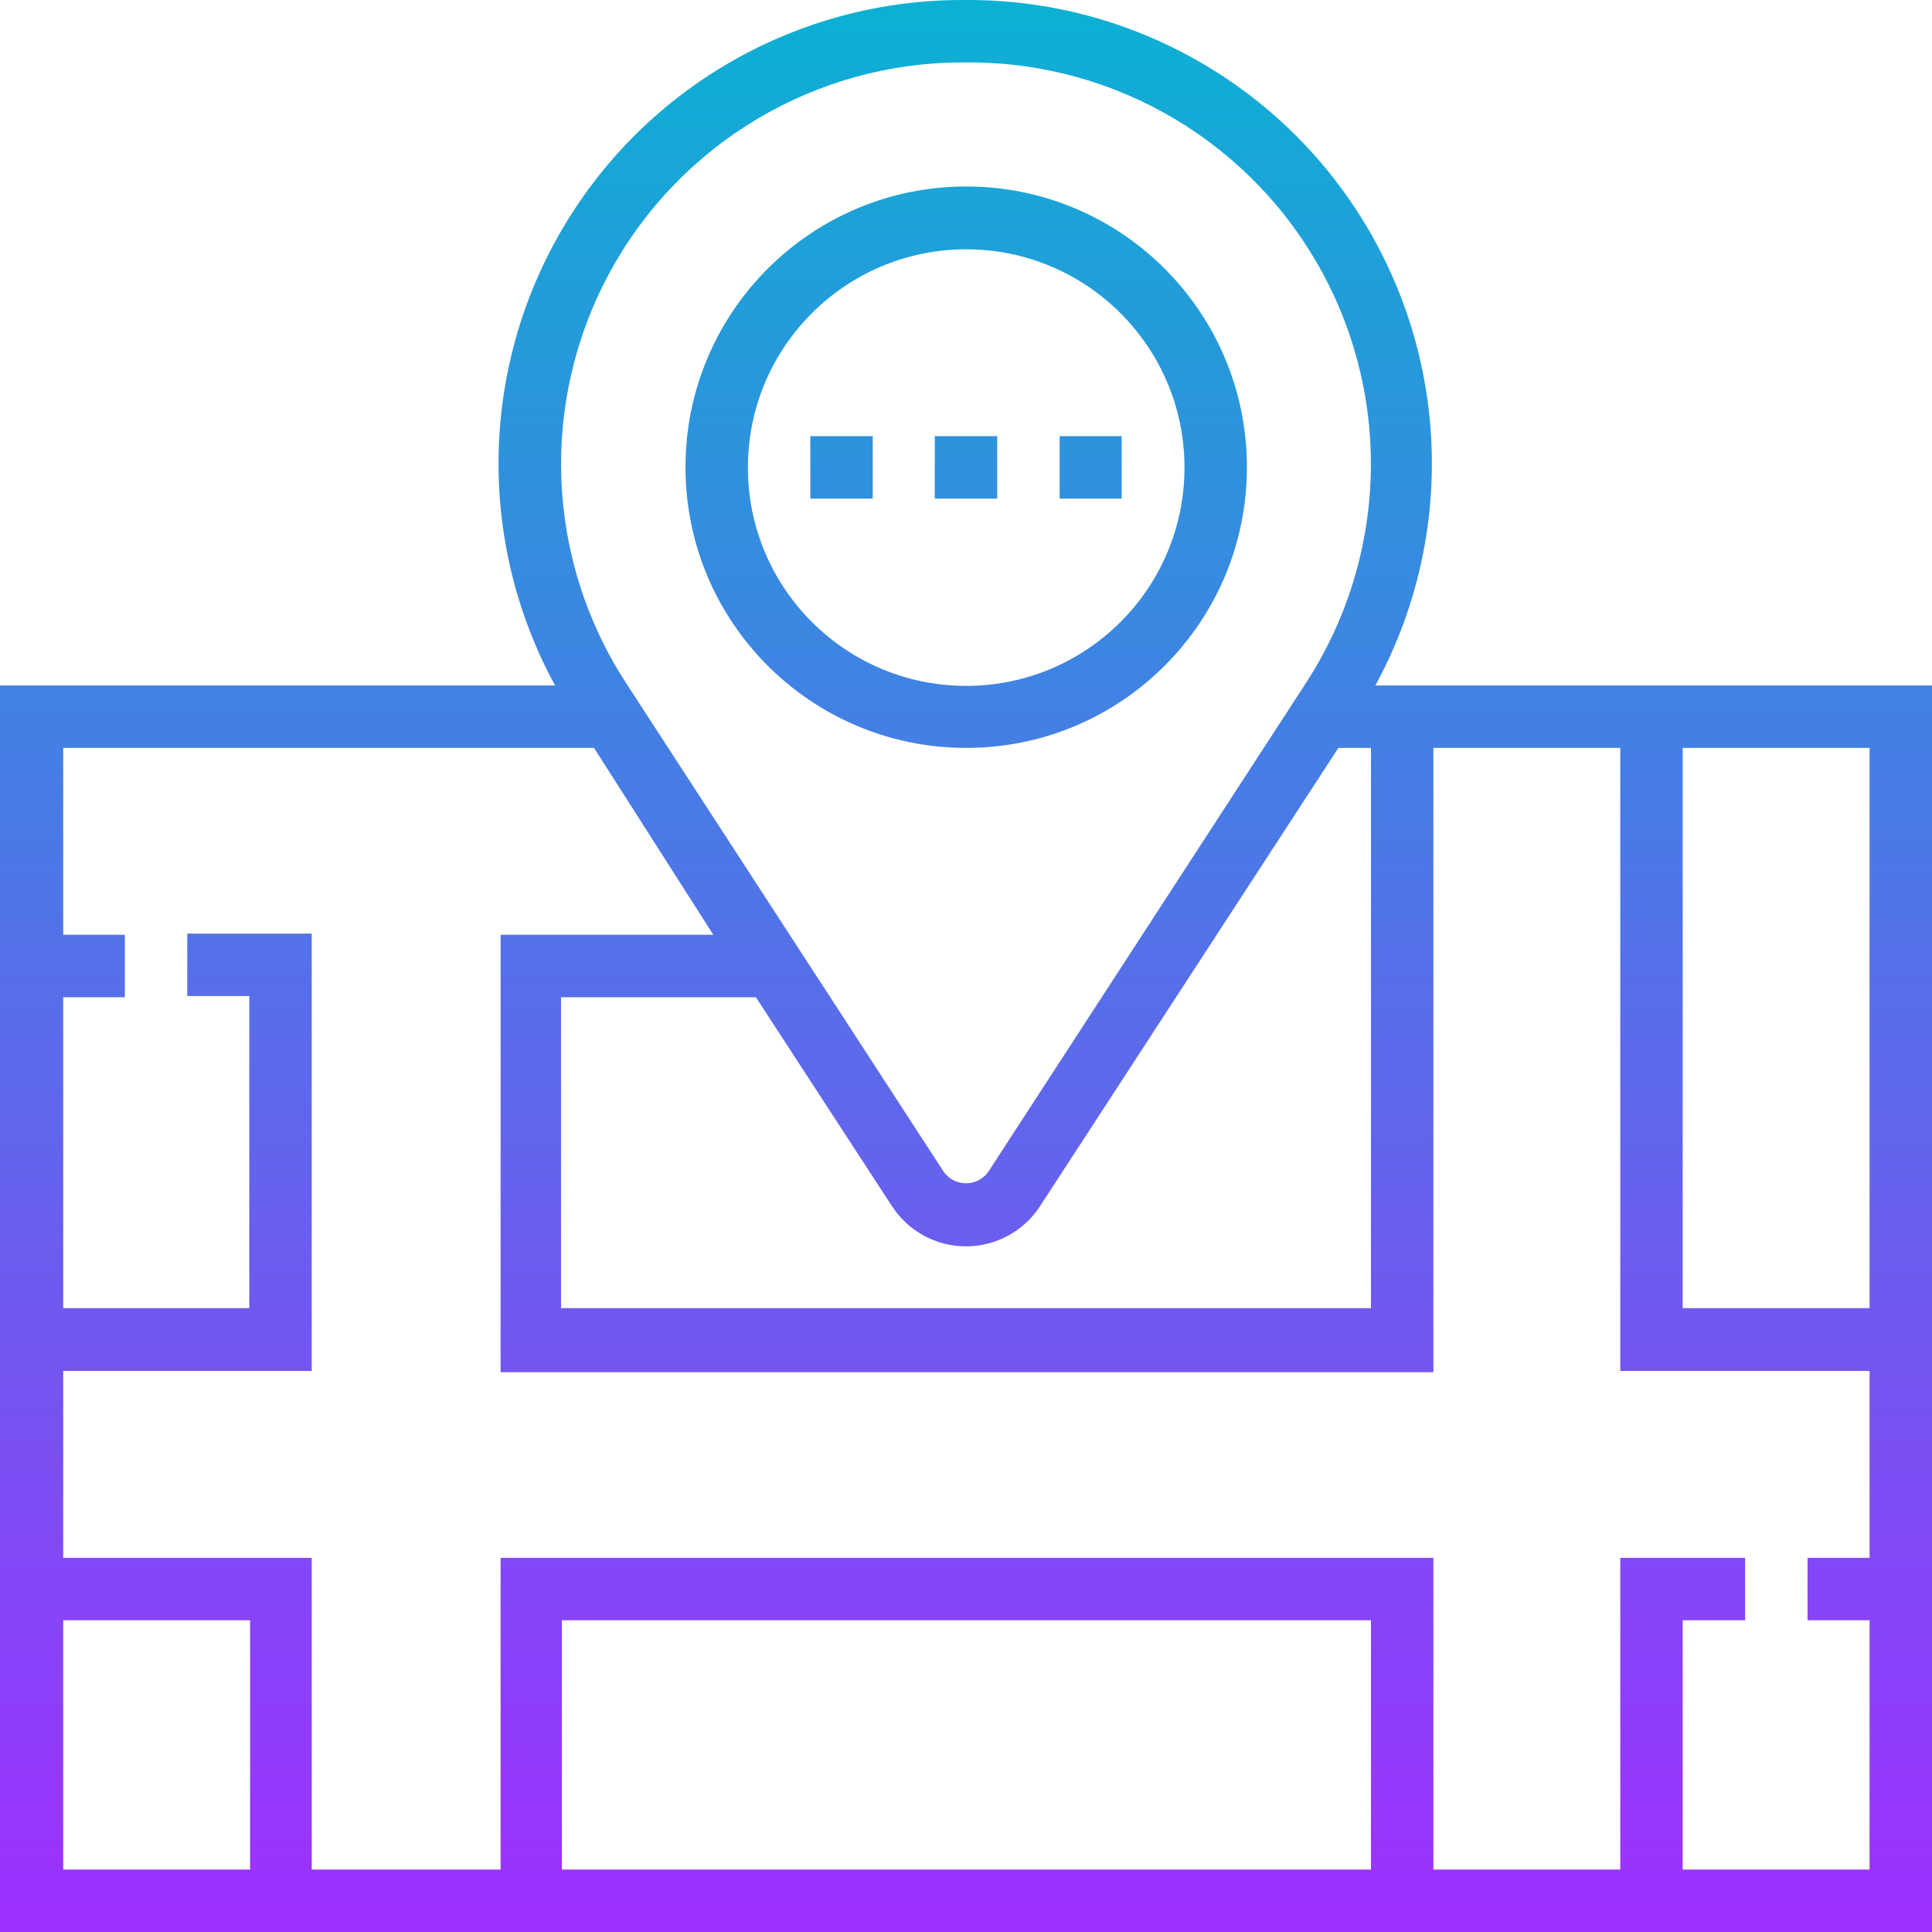
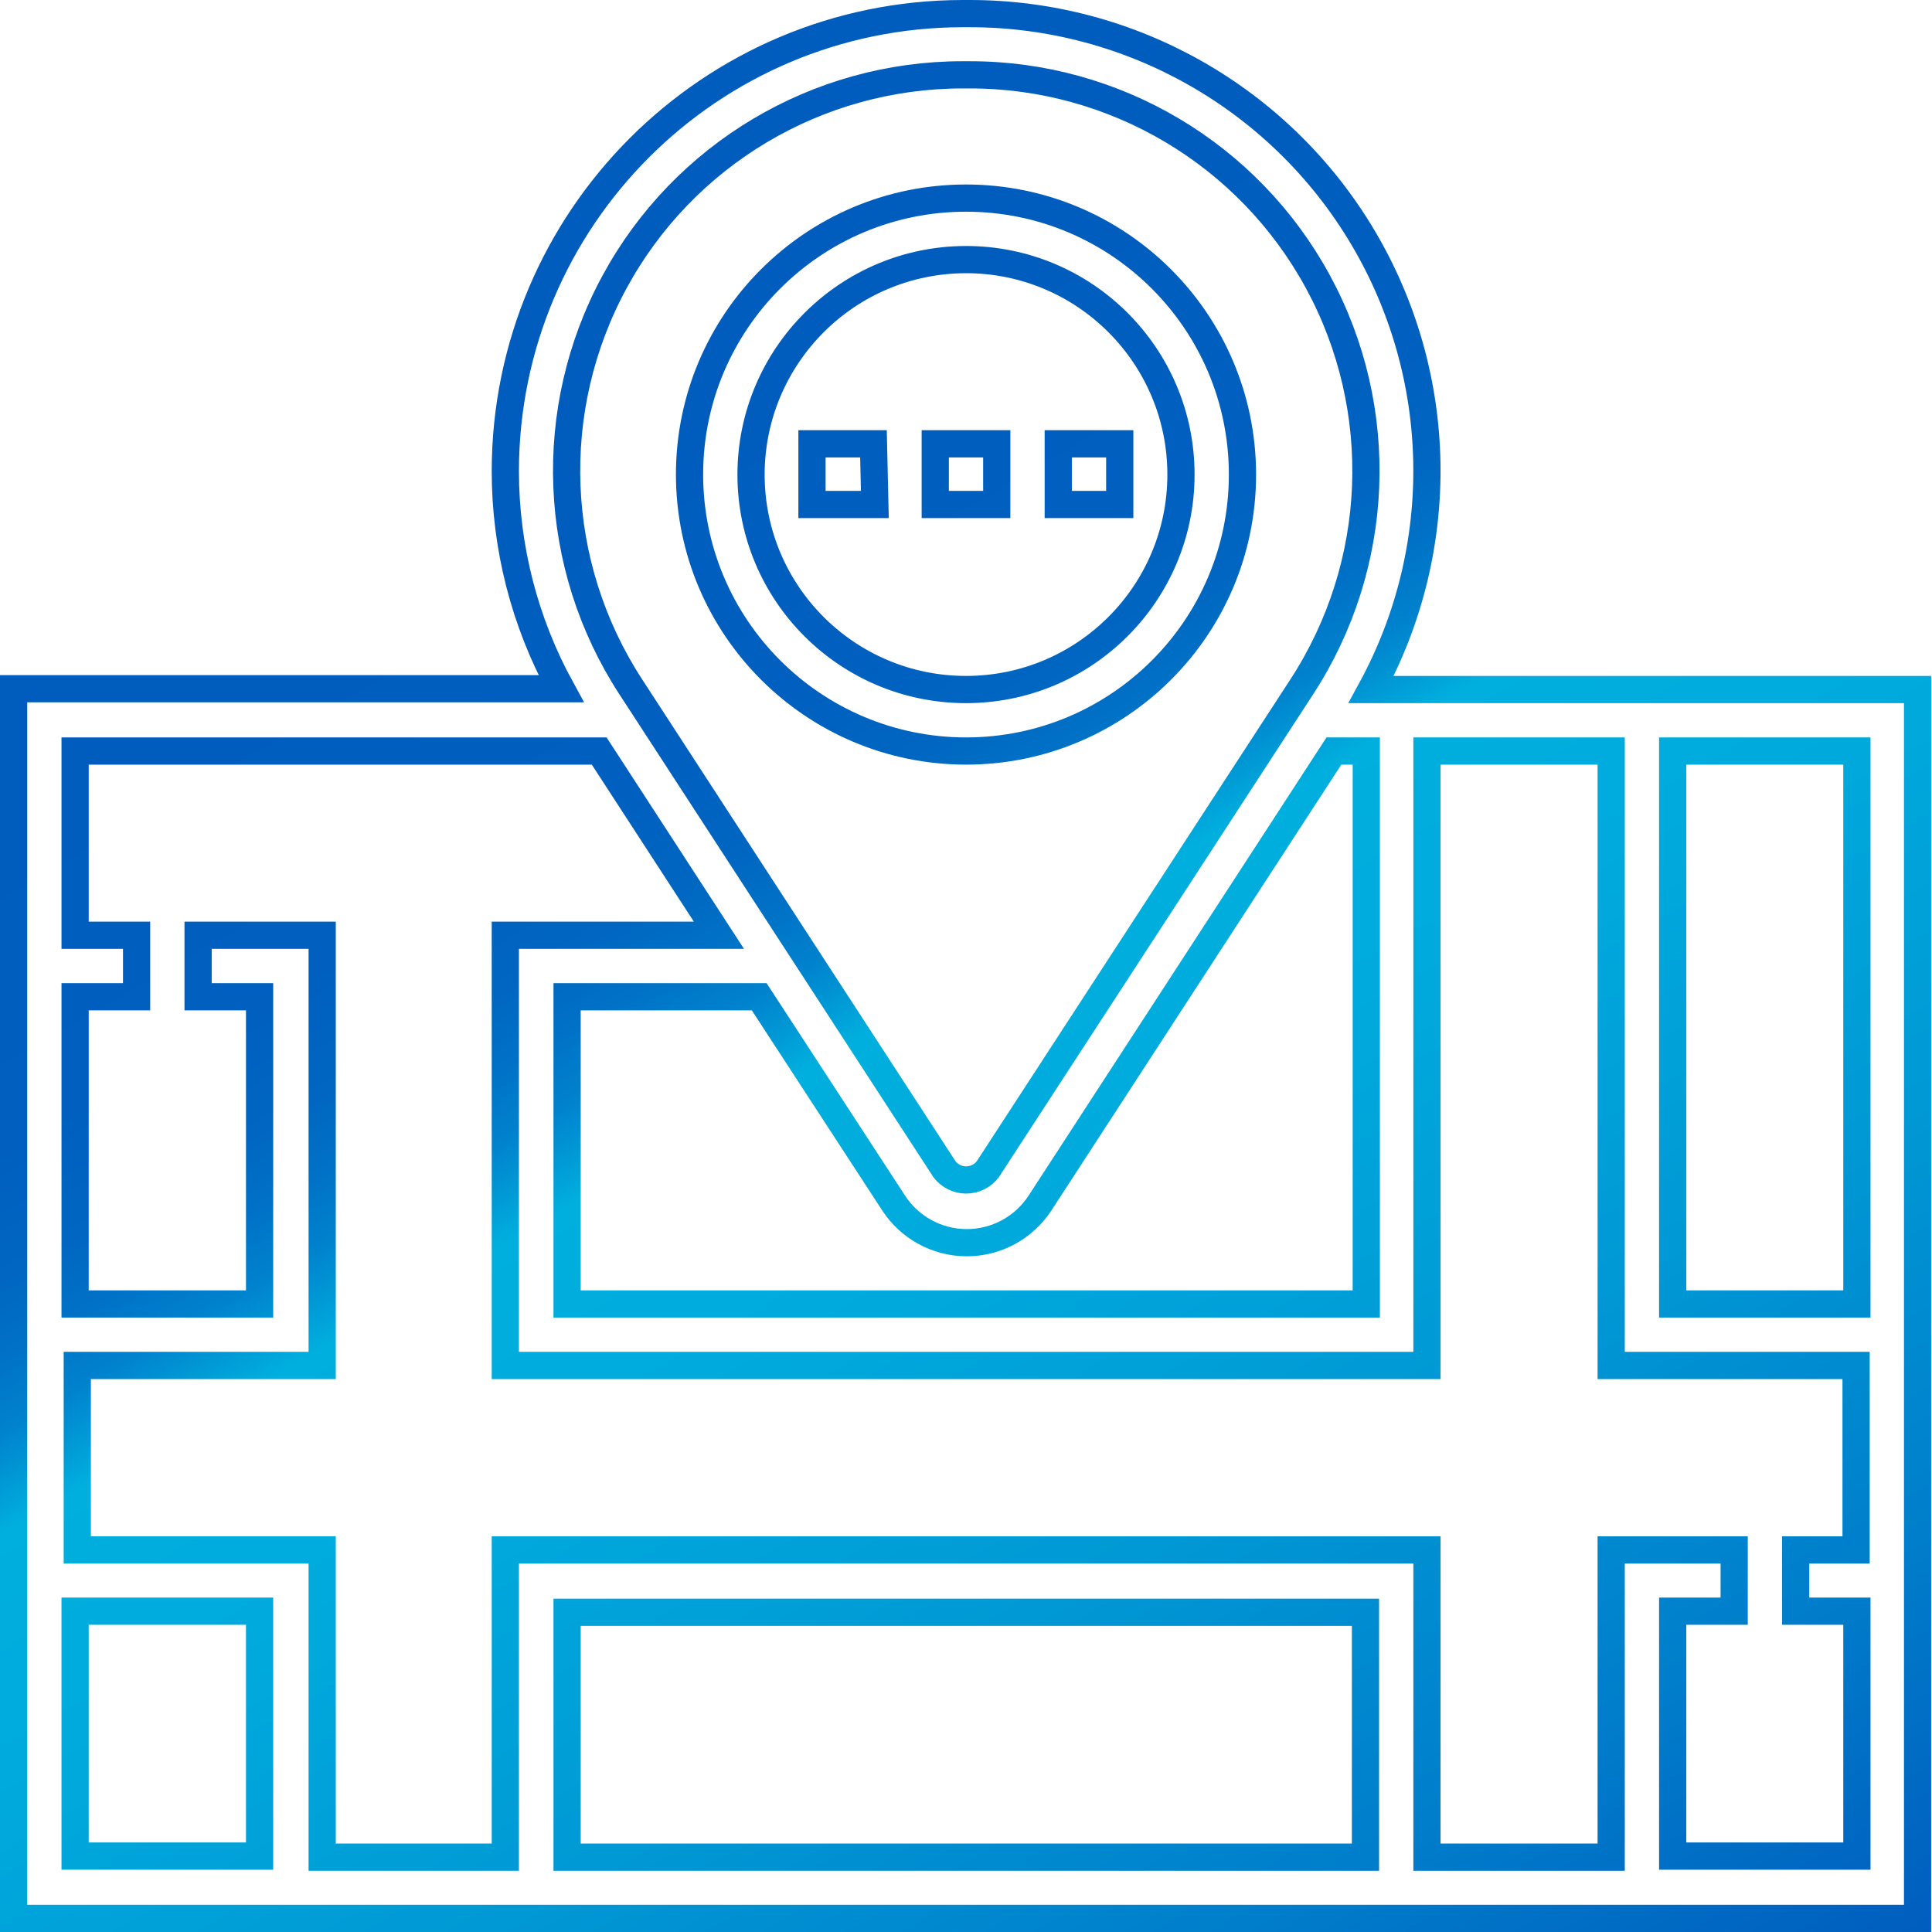
- <svg xmlns="http://www.w3.org/2000/svg" id="Слой_1" data-name="Слой 1" viewBox="0 0 48.59 48.59">
+ <svg xmlns="http://www.w3.org/2000/svg" id="Слой_1" data-name="Слой 1" viewBox="0 0 71 71">
  <defs>
-     <style>.cls-1{fill:url(#Безымянный_градиент_2);}</style>
-     <linearGradient id="Безымянный_градиент_2" x1="-814.16" y1="495.54" x2="-814.16" y2="501.61" gradientTransform="matrix(8, 0, 0, -8, 6538, 4014)" gradientUnits="userSpaceOnUse">
-       <stop offset="0" stop-color="#9f2fff" />
-       <stop offset="1" stop-color="#0bb1d3" />
+     <style>.cls-1{fill:none;stroke-miterlimit:10;stroke:url(#Безымянный_градиент_3);}</style>
+     <linearGradient id="Безымянный_градиент_3" x1="13.72" y1="10.17" x2="54.53" y2="80.86" gradientUnits="userSpaceOnUse">
+       <stop offset="0.13" stop-color="#005dbe" />
+       <stop offset="0.26" stop-color="#005fbf" />
+       <stop offset="0.31" stop-color="#0066c1" />
+       <stop offset="0.34" stop-color="#0071c6" />
+       <stop offset="0.37" stop-color="#0082cd" />
+       <stop offset="0.39" stop-color="#0098d5" />
+       <stop offset="0.41" stop-color="#00afde" />
+       <stop offset="0.52" stop-color="#00a9dc" />
+       <stop offset="0.67" stop-color="#0099d5" />
+       <stop offset="0.84" stop-color="#007ecb" />
+       <stop offset="1" stop-color="#005dbe" />
    </linearGradient>
  </defs>
-   <path class="cls-1" d="M24.71,19.91a7.06,7.06,0,1,0-7.06-7.06A7.06,7.06,0,0,0,24.71,19.91Zm0-12.54a5.49,5.49,0,1,1-5.49,5.48A5.49,5.49,0,0,1,24.71,7.37Zm.78,6.27H23.92V12.07h1.57Zm3.13,0H27.06V12.07h1.56Zm-6.26,0H20.79V12.07h1.57ZM42.73,49.69H49V18.34H35A11.66,11.66,0,0,0,24.8,1.1h-.18A11.66,11.66,0,0,0,14.37,18.34H.41V49.69H42.73Zm4.7-29.78V34h-4.7V19.91ZM22.84,31.43a2.22,2.22,0,0,0,3.73,0l7.5-11.52h.82V34H14.52V26.18h4.9ZM24.62,2.67h.18a10.1,10.1,0,0,1,8.46,15.6l-8,12.31a.69.69,0,0,1-1.11,0l-8-12.31a10.1,10.1,0,0,1,8.47-15.6ZM15.35,19.91l3,4.7H13v11H36.46V19.91h4.7V35.58h6.27v4.7H45.87v1.57h1.56v6.27h-4.7V41.85H44.3V40.28H41.16v7.84h-4.7V40.28H13v7.84H8.25V40.28H2v-4.7H8.25v-11H5.12v1.57H6.68V34H2V26.18H3.55V24.61H2v-4.7ZM2,41.85h4.7v6.27H2Zm12.54,6.27V41.85H34.89v6.27Z" transform="translate(-0.41 -1.1)" />
+   <path class="cls-1" d="M35.66,27.85A10.16,10.16,0,1,0,25.5,17.69,10.17,10.17,0,0,0,35.66,27.85Zm0-18.06a7.9,7.9,0,1,1-7.9,7.9A7.91,7.91,0,0,1,35.66,9.79Zm1.13,9H34.53V16.56h2.26Zm4.52,0H39.05V16.56h2.26Zm-9,0H30V16.56h2.26ZM61.63,70.75h9V25.59H50.55A16.8,16.8,0,0,0,35.79.75h-.26a16.83,16.83,0,0,0-16.8,16.81,16.65,16.65,0,0,0,2.05,8H.66V70.75h61Zm6.77-42.9V48.17H61.63V27.85ZM33,44.46a3.21,3.21,0,0,0,5.38,0l10.8-16.61h1.19V48.17H21V36.88h7.06ZM35.53,3h.26A14.55,14.55,0,0,1,48,25.49L36.46,43.22a1,1,0,0,1-1.59,0L23.34,25.49A14.55,14.55,0,0,1,35.53,3ZM22.18,27.85l4.4,6.77H18.73V50.43H52.6V27.85h6.77V50.43h9v6.78H66.15v2.25H68.4v9H61.63v-9h2.26V57.21H59.37V68.5H52.6V57.21H18.73V68.5H12V57.21h-9V50.43h9V34.62H7.44v2.26H9.7V48.17H2.92V36.88H5.18V34.62H2.92V27.85ZM2.92,59.46H9.7v9H2.92ZM21,68.5v-9H50.34v9Z" transform="translate(-0.16 -0.25)" />
</svg>
